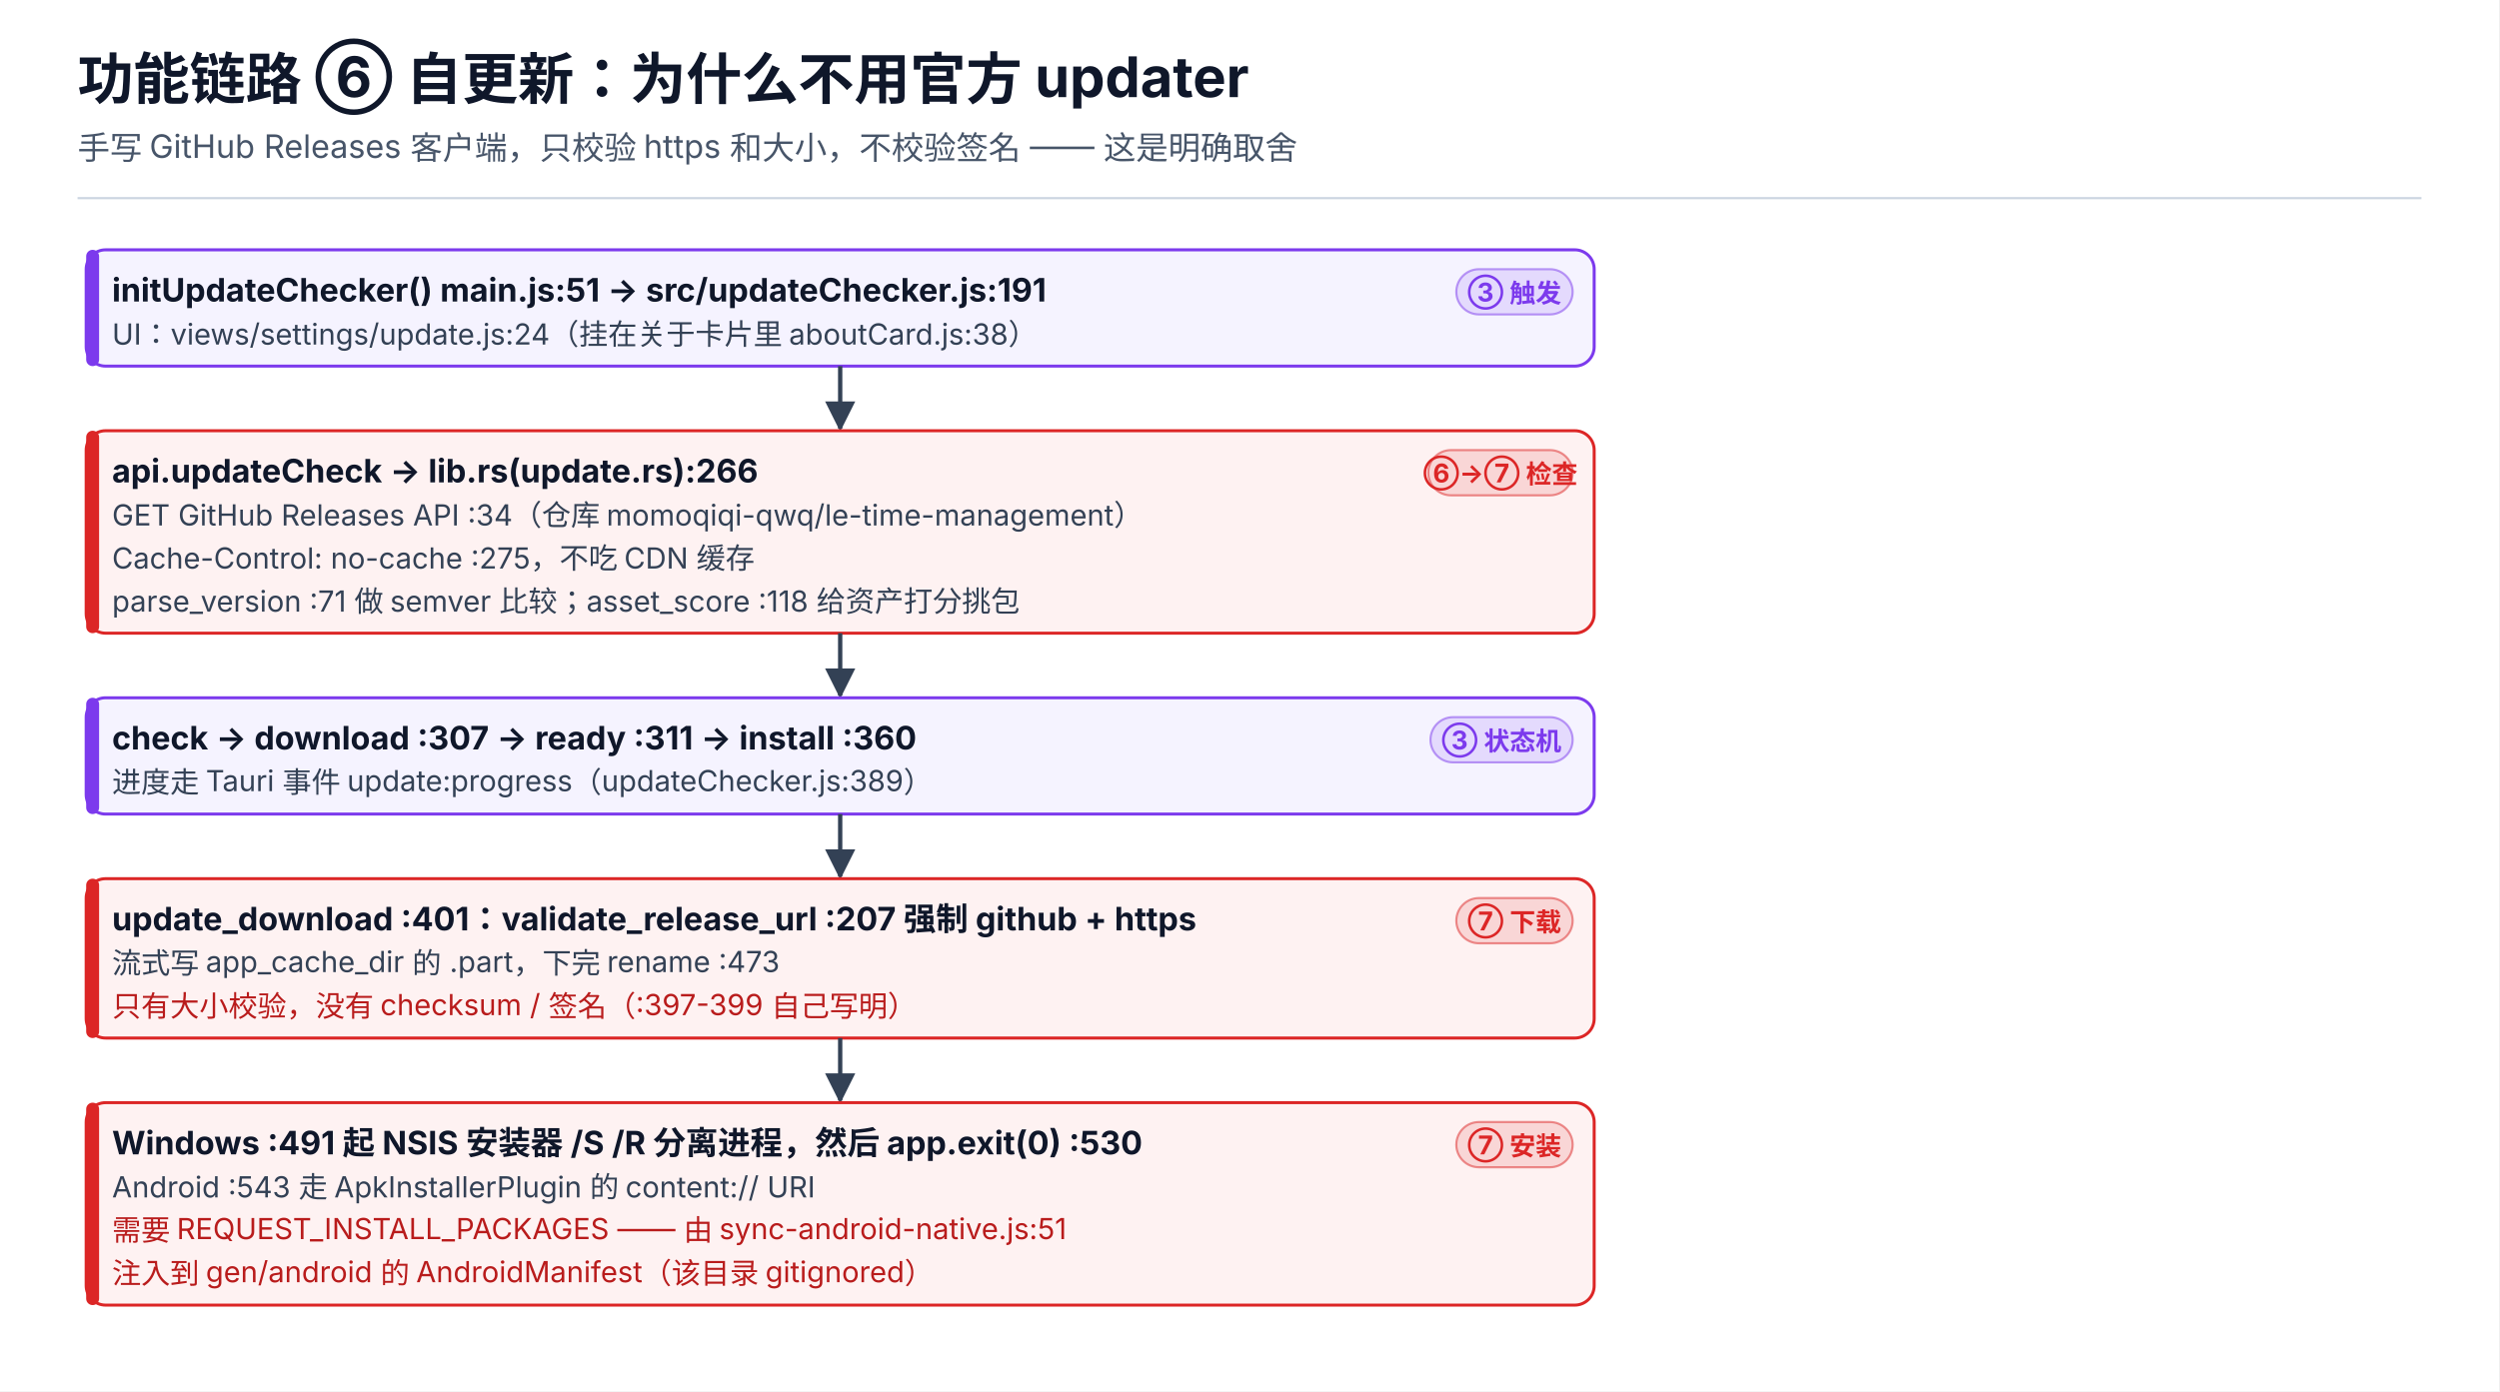
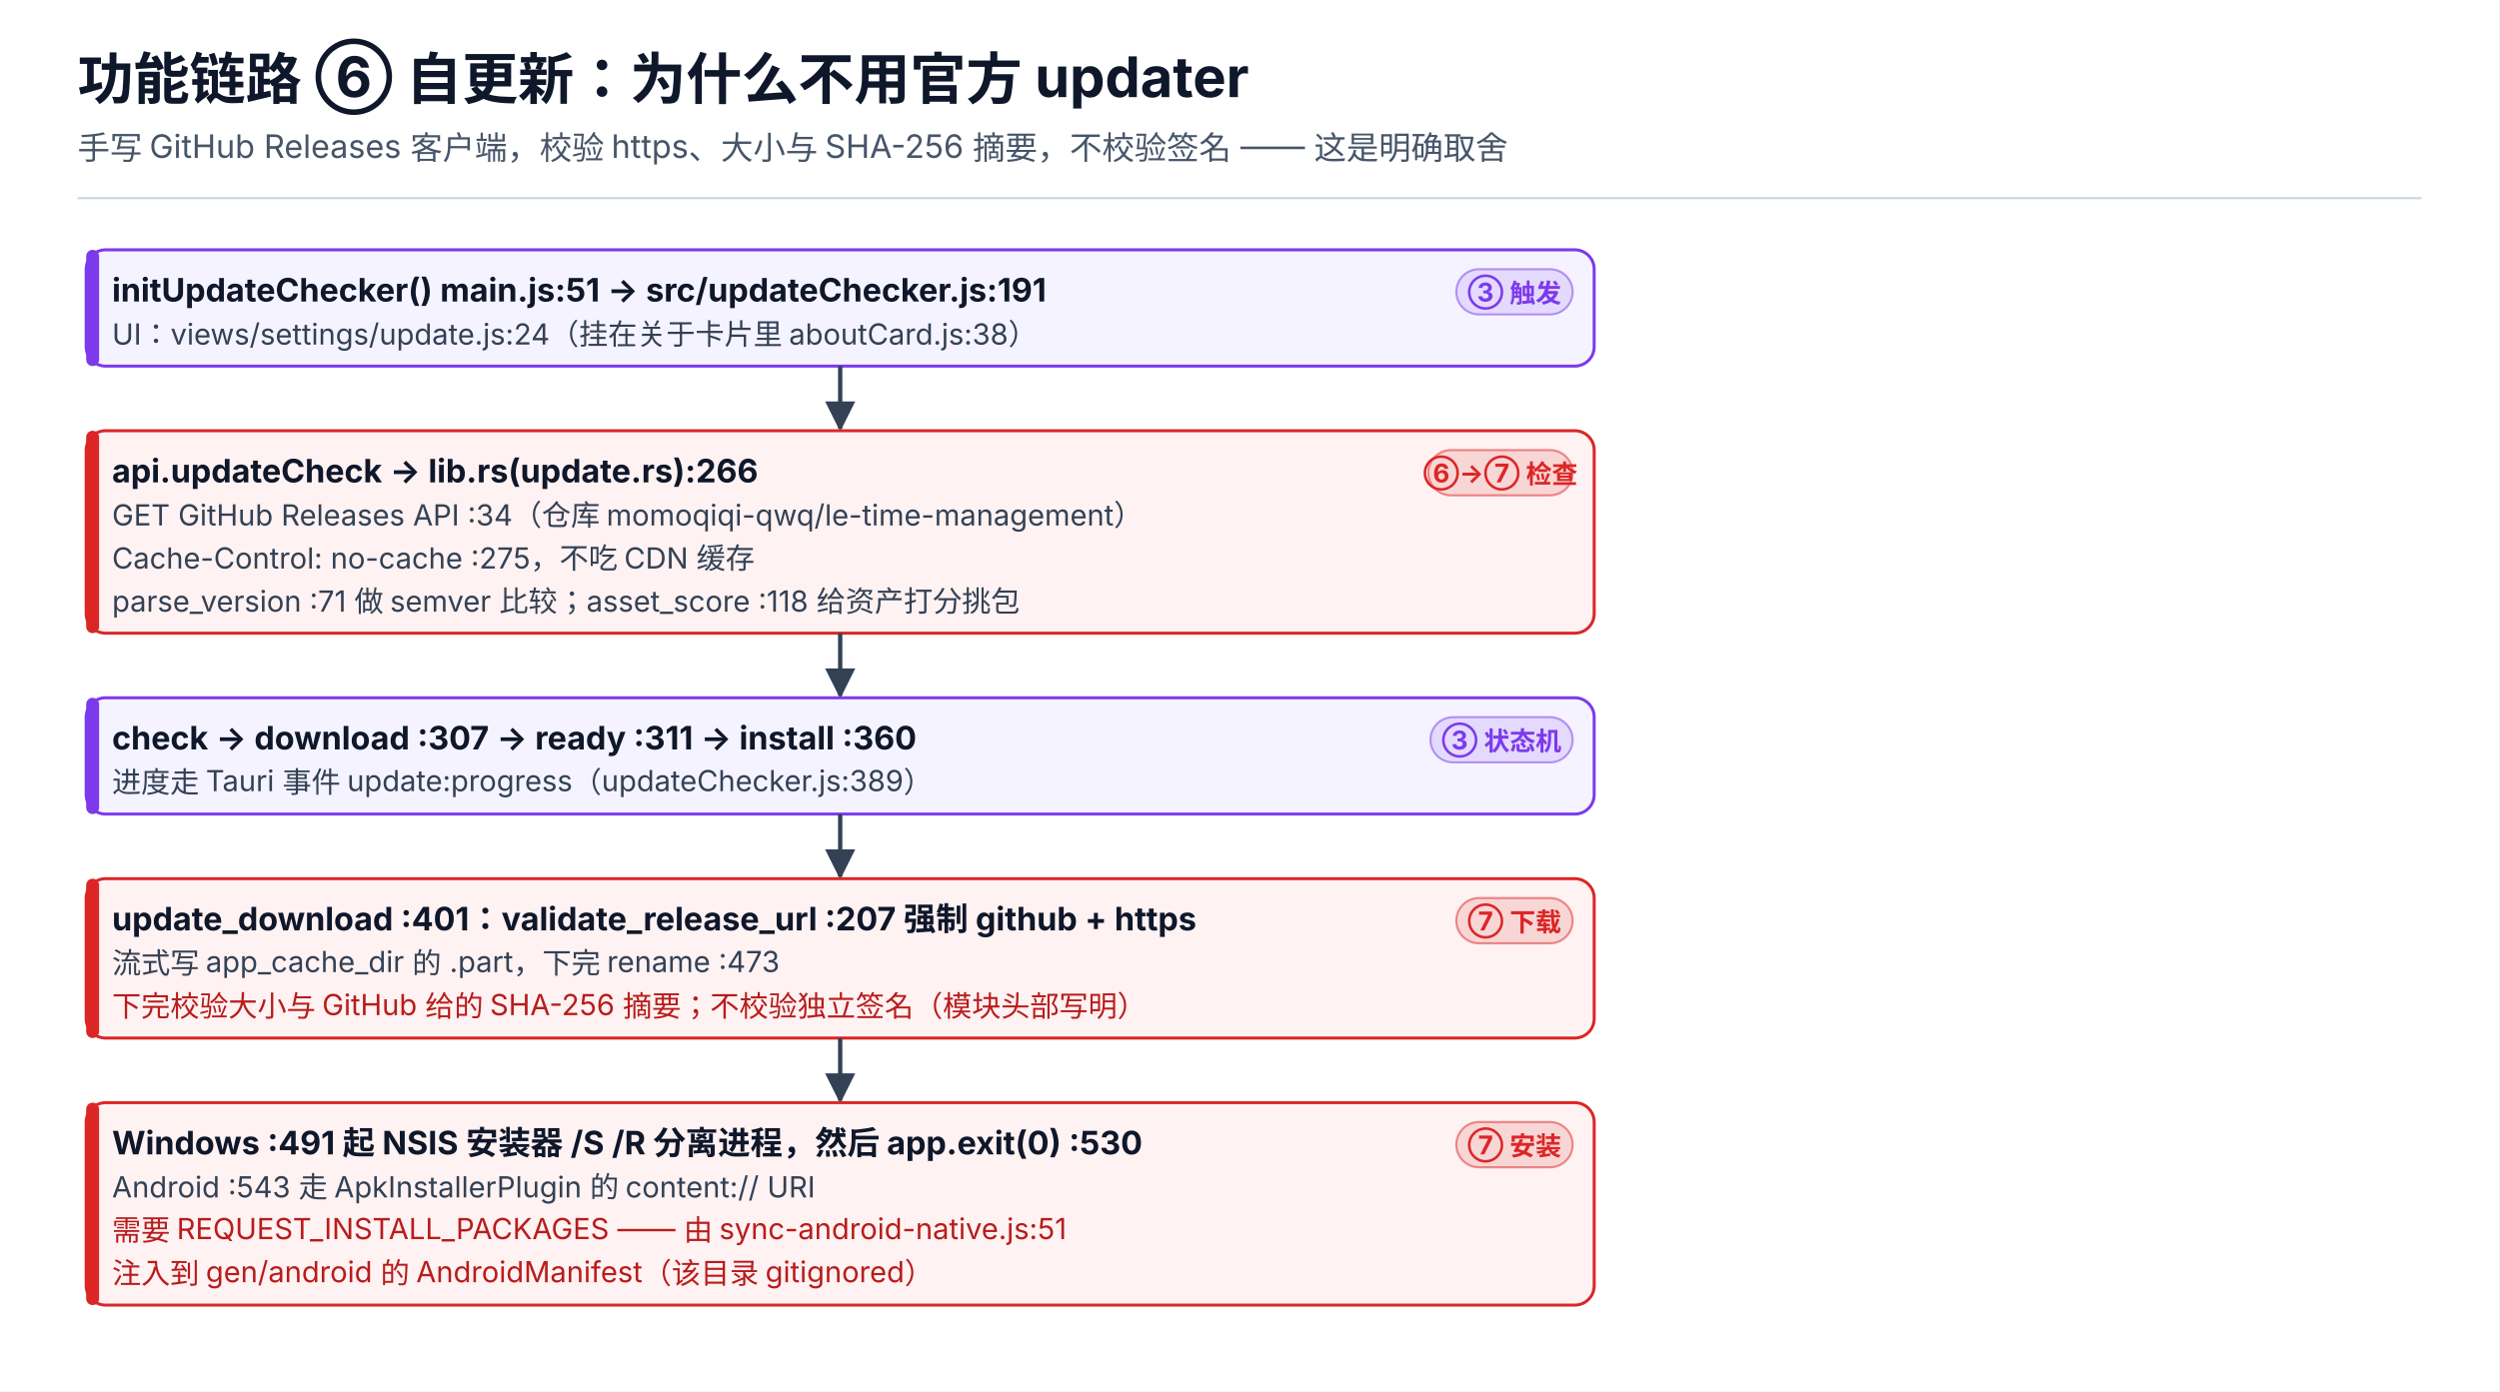
<svg xmlns="http://www.w3.org/2000/svg" width="1160" height="646" viewBox="0 0 1160 646" font-family="-apple-system,BlinkMacSystemFont,'Segoe UI','Microsoft YaHei','PingFang SC','Hiragino Sans GB',sans-serif">
  <defs>
    <marker id="ah" viewBox="0 0 10 10" refX="9" refY="5" markerWidth="7" markerHeight="7" orient="auto-start-reverse">
      <path d="M0,0 L10,5 L0,10 z" fill="#334155" />
    </marker>
    <marker id="ahl" viewBox="0 0 10 10" refX="9" refY="5" markerWidth="7" markerHeight="7" orient="auto-start-reverse">
      <path d="M0,0 L10,5 L0,10 z" fill="#94a3b8" />
    </marker>
    <marker id="ahb" viewBox="0 0 10 10" refX="9" refY="5" markerWidth="7" markerHeight="7" orient="auto-start-reverse">
      <path d="M0,0 L10,5 L0,10 z" fill="#2563eb" />
    </marker>
  </defs>
  <rect width="1160" height="646" fill="#ffffff" />
  <text x="36" y="46" font-size="26" font-weight="700" fill="#0f172a">功能链路 ⑥ 自更新：为什么不用官方 updater</text>
-   <text x="36" y="74" font-size="15" fill="#475569">手写 GitHub Releases 客户端，只校验 https 和大小，不校验签名 —— 这是明确取舍</text>
+   <text x="36" y="74" font-size="15" fill="#475569">手写 GitHub Releases 客户端，校验 https、大小与 SHA-256 摘要，不校验签名 —— 这是明确取舍</text>
  <line x1="36" y1="92" x2="1124" y2="92" stroke="#cbd5e1" />
  <rect x="40" y="116" width="700" height="54" rx="9" fill="#f5f3ff" stroke="#7c3aed" stroke-width="1.4" />
  <rect x="40" y="116" width="6" height="54" rx="3" fill="#7c3aed" />
  <rect x="676" y="125" width="54" height="21" rx="10.5" fill="#7c3aed" fill-opacity=".14" stroke="#7c3aed" stroke-opacity=".5" />
  <text x="703" y="140" font-size="12" font-weight="700" fill="#7c3aed" text-anchor="middle">③ 触发</text>
  <text x="52" y="140" font-size="15" font-weight="700" fill="#0f172a">initUpdateChecker()  main.js:51 → src/updateChecker.js:191</text>
  <text x="52" y="160" font-size="13.5" font-weight="400" fill="#334155">UI：views/settings/update.js:24（挂在关于卡片里 aboutCard.js:38）</text>
  <line x1="390" y1="170" x2="390" y2="199" stroke="#334155" stroke-width="2" marker-end="url(#ah)" />
  <rect x="40" y="200" width="700" height="94" rx="9" fill="#fef2f2" stroke="#dc2626" stroke-width="1.4" />
  <rect x="40" y="200" width="6" height="94" rx="3" fill="#dc2626" />
  <rect x="663" y="209" width="67" height="21" rx="10.5" fill="#dc2626" fill-opacity=".14" stroke="#dc2626" stroke-opacity=".5" />
  <text x="696.5" y="224" font-size="12" font-weight="700" fill="#dc2626" text-anchor="middle">⑥→⑦ 检查</text>
  <text x="52" y="224" font-size="15" font-weight="700" fill="#0f172a">api.updateCheck → lib.rs(update.rs):266</text>
  <text x="52" y="244" font-size="13.5" font-weight="400" fill="#334155">GET GitHub Releases API :34（仓库 momoqiqi-qwq/le-time-management）</text>
  <text x="52" y="264" font-size="13.5" font-weight="400" fill="#334155">Cache-Control: no-cache :275，不吃 CDN 缓存</text>
  <text x="52" y="284" font-size="13.5" font-weight="400" fill="#334155">parse_version :71 做 semver 比较；asset_score :118 给资产打分挑包</text>
  <line x1="390" y1="294" x2="390" y2="323" stroke="#334155" stroke-width="2" marker-end="url(#ah)" />
  <rect x="40" y="324" width="700" height="54" rx="9" fill="#f5f3ff" stroke="#7c3aed" stroke-width="1.4" />
  <rect x="40" y="324" width="6" height="54" rx="3" fill="#7c3aed" />
  <rect x="664" y="333" width="66" height="21" rx="10.5" fill="#7c3aed" fill-opacity=".14" stroke="#7c3aed" stroke-opacity=".5" />
  <text x="697" y="348" font-size="12" font-weight="700" fill="#7c3aed" text-anchor="middle">③ 状态机</text>
  <text x="52" y="348" font-size="15" font-weight="700" fill="#0f172a">check → download :307 → ready :311 → install :360</text>
  <text x="52" y="368" font-size="13.5" font-weight="400" fill="#334155">进度走 Tauri 事件 update:progress（updateChecker.js:389）</text>
  <line x1="390" y1="378" x2="390" y2="407" stroke="#334155" stroke-width="2" marker-end="url(#ah)" />
  <rect x="40" y="408" width="700" height="74" rx="9" fill="#fef2f2" stroke="#dc2626" stroke-width="1.4" />
  <rect x="40" y="408" width="6" height="74" rx="3" fill="#dc2626" />
  <rect x="676" y="417" width="54" height="21" rx="10.5" fill="#dc2626" fill-opacity=".14" stroke="#dc2626" stroke-opacity=".5" />
  <text x="703" y="432" font-size="12" font-weight="700" fill="#dc2626" text-anchor="middle">⑦ 下载</text>
  <text x="52" y="432" font-size="15" font-weight="700" fill="#0f172a">update_download :401：validate_release_url :207 强制 github + https</text>
  <text x="52" y="452" font-size="13.5" font-weight="400" fill="#334155">流式写 app_cache_dir 的 .part，下完 rename :473</text>
-   <text x="52" y="472" font-size="13.5" font-weight="400" fill="#b91c1c">只有大小校验，没有 checksum / 签名（:397-399 自己写明）</text>
+   <text x="52" y="472" font-size="13.5" font-weight="400" fill="#b91c1c">下完校验大小与 GitHub 给的 SHA-256 摘要；不校验独立签名（模块头部写明）</text>
  <line x1="390" y1="482" x2="390" y2="511" stroke="#334155" stroke-width="2" marker-end="url(#ah)" />
  <rect x="40" y="512" width="700" height="94" rx="9" fill="#fef2f2" stroke="#dc2626" stroke-width="1.4" />
  <rect x="40" y="512" width="6" height="94" rx="3" fill="#dc2626" />
  <rect x="676" y="521" width="54" height="21" rx="10.5" fill="#dc2626" fill-opacity=".14" stroke="#dc2626" stroke-opacity=".5" />
  <text x="703" y="536" font-size="12" font-weight="700" fill="#dc2626" text-anchor="middle">⑦ 安装</text>
  <text x="52" y="536" font-size="15" font-weight="700" fill="#0f172a">Windows :491 起 NSIS 安装器 /S /R 分离进程，然后 app.exit(0) :530</text>
  <text x="52" y="556" font-size="13.5" font-weight="400" fill="#334155">Android :543 走 ApkInstallerPlugin 的 content:// URI</text>
  <text x="52" y="576" font-size="13.5" font-weight="400" fill="#b91c1c">需要 REQUEST_INSTALL_PACKAGES —— 由 sync-android-native.js:51</text>
  <text x="52" y="596" font-size="13.5" font-weight="400" fill="#b91c1c">注入到 gen/android 的 AndroidManifest（该目录 gitignored）</text>
</svg>
